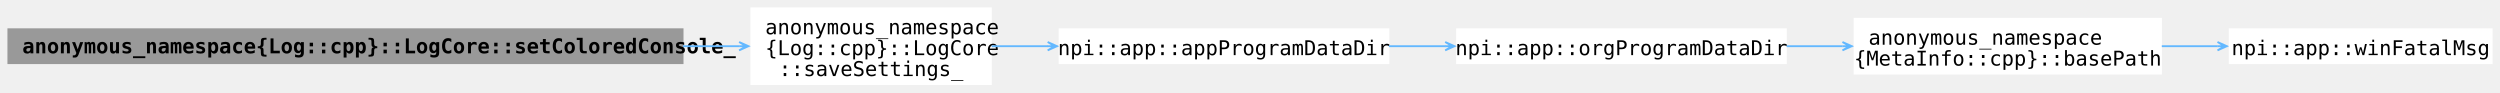
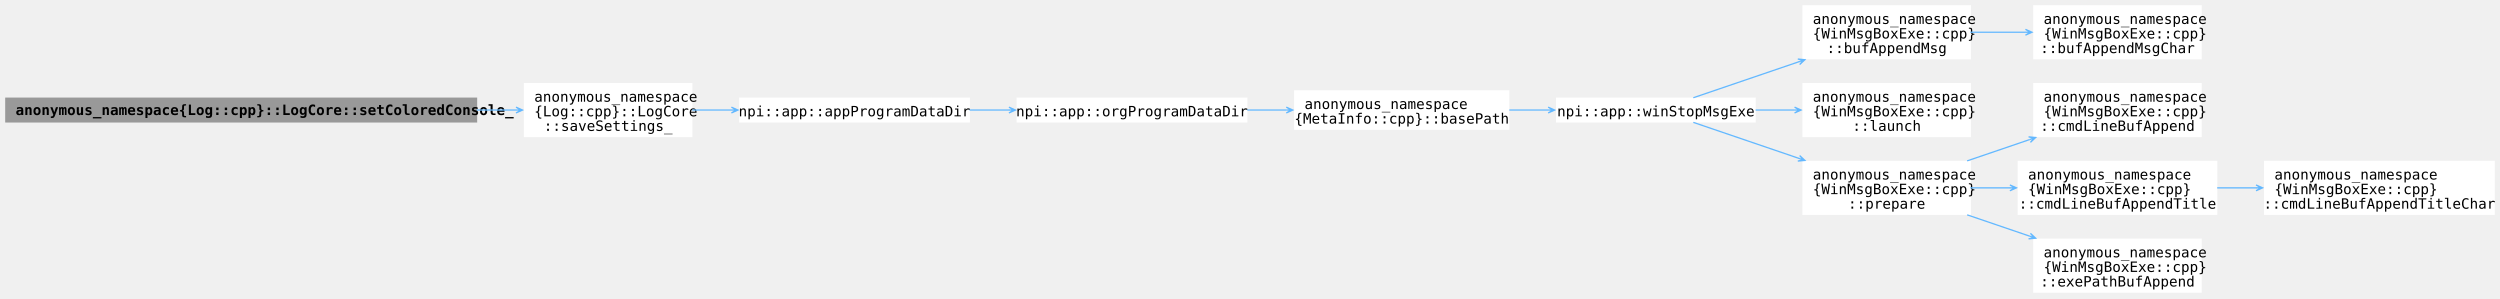
- <svg xmlns="http://www.w3.org/2000/svg" xmlns:xlink="http://www.w3.org/1999/xlink" width="1346pt" height="50pt" viewBox="0.00 0.00 1346.00 50.00">
-   <g id="graph0" class="graph" transform="scale(1 1) rotate(0) translate(4 45.75)">
+ <svg xmlns="http://www.w3.org/2000/svg" xmlns:xlink="http://www.w3.org/1999/xlink" width="1928pt" height="230pt" viewBox="0.00 0.00 1928.00 230.00">
+   <g id="graph0" class="graph" transform="scale(1 1) rotate(0) translate(4 225.75)">
    <g id="Node000001" class="node">
      <g id="a_Node000001">
        <a xlink:title=" ">
-           <polygon fill="#999999" stroke="none" points="364,-30.5 0,-30.5 0,-11.25 364,-11.25 364,-30.5" />
-           <text xml:space="preserve" text-anchor="start" x="8" y="-17.05" font-family="Consolas" font-weight="bold" font-size="11.00">anonymous_namespace{Log::cpp}::LogCore::setColoredConsole_</text>
+           <polygon fill="#999999" stroke="none" points="364,-150.5 0,-150.5 0,-131.25 364,-131.25 364,-150.5" />
+           <text xml:space="preserve" text-anchor="start" x="8" y="-137.05" font-family="Consolas" font-weight="bold" font-size="11.00">anonymous_namespace{Log::cpp}::LogCore::setColoredConsole_</text>
        </a>
      </g>
    </g>
    <g id="Node000002" class="node">
      <g id="a_Node000002">
        <a xlink:href="../../d0/d61/classanonymous__namespace_02_log_8cpp_03_1_1_log_core.html#a5fa684811c33eea49f63593fea332de4" target="_top" xlink:title=" ">
-           <polygon fill="white" stroke="none" points="530,-41.75 400,-41.75 400,0 530,0 530,-41.75" />
-           <text xml:space="preserve" text-anchor="start" x="408" y="-27.3" font-family="Consolas" font-size="11.00">anonymous_namespace</text>
-           <text xml:space="preserve" text-anchor="start" x="408" y="-16.05" font-family="Consolas" font-size="11.00">{Log::cpp}::LogCore</text>
-           <text xml:space="preserve" text-anchor="middle" x="465" y="-4.8" font-family="Consolas" font-size="11.00">::saveSettings_</text>
+           <polygon fill="white" stroke="none" points="530,-161.75 400,-161.75 400,-120 530,-120 530,-161.75" />
+           <text xml:space="preserve" text-anchor="start" x="408" y="-147.3" font-family="Consolas" font-size="11.00">anonymous_namespace</text>
+           <text xml:space="preserve" text-anchor="start" x="408" y="-136.05" font-family="Consolas" font-size="11.00">{Log::cpp}::LogCore</text>
+           <text xml:space="preserve" text-anchor="middle" x="465" y="-124.8" font-family="Consolas" font-size="11.00">::saveSettings_</text>
        </a>
      </g>
    </g>
    <g id="edge1_Node000001_Node000002" class="edge">
      <g id="a_edge1_Node000001_Node000002">
        <a xlink:title=" ">
-           <path fill="none" stroke="#63b8ff" d="M363.74,-20.88C374.23,-20.88 384.39,-20.88 393.96,-20.88" />
-           <polygon fill="#63b8ff" stroke="#63b8ff" points="398.95,-20.88 393.95,-23.13 397.67,-20.88 393.95,-20.88 393.95,-20.88 393.95,-20.88 397.67,-20.88 393.95,-18.63 398.95,-20.88" />
+           <path fill="none" stroke="#63b8ff" d="M363.74,-140.88C374.23,-140.88 384.39,-140.88 393.96,-140.88" />
+           <polygon fill="#63b8ff" stroke="#63b8ff" points="398.95,-140.88 393.95,-143.13 397.67,-140.88 393.95,-140.88 393.95,-140.88 393.95,-140.88 397.67,-140.88 393.95,-138.63 398.95,-140.88" />
        </a>
      </g>
    </g>
    <g id="Node000003" class="node">
      <g id="a_Node000003">
        <a xlink:href="../../dc/dba/namespacenpi_1_1app.html#a40a2a28831f2f410c995f0657baf6544" target="_top" xlink:title="Application ProgramData path: C:/ProgramData/[organization]/[Application].">
-           <polygon fill="white" stroke="none" points="744,-30.5 566,-30.5 566,-11.25 744,-11.25 744,-30.5" />
-           <text xml:space="preserve" text-anchor="middle" x="655" y="-16.05" font-family="Consolas" font-size="11.00">npi::app::appProgramDataDir</text>
+           <polygon fill="white" stroke="none" points="744,-150.5 566,-150.5 566,-131.25 744,-131.25 744,-150.5" />
+           <text xml:space="preserve" text-anchor="middle" x="655" y="-136.05" font-family="Consolas" font-size="11.00">npi::app::appProgramDataDir</text>
        </a>
      </g>
    </g>
    <g id="edge2_Node000002_Node000003" class="edge">
      <g id="a_edge2_Node000002_Node000003">
        <a xlink:title=" ">
-           <path fill="none" stroke="#63b8ff" d="M529.91,-20.88C539.7,-20.88 549.97,-20.88 560.24,-20.88" />
-           <polygon fill="#63b8ff" stroke="#63b8ff" points="565.07,-20.88 560.07,-23.13 563.79,-20.88 560.07,-20.88 560.07,-20.88 560.07,-20.88 563.79,-20.88 560.07,-18.63 565.07,-20.88" />
+           <path fill="none" stroke="#63b8ff" d="M529.91,-140.88C539.7,-140.88 549.97,-140.88 560.24,-140.88" />
+           <polygon fill="#63b8ff" stroke="#63b8ff" points="565.07,-140.88 560.07,-143.13 563.79,-140.88 560.07,-140.88 560.07,-140.88 560.07,-140.88 563.79,-140.88 560.07,-138.63 565.07,-140.88" />
        </a>
      </g>
    </g>
    <g id="Node000004" class="node">
      <g id="a_Node000004">
        <a xlink:href="../../dc/dba/namespacenpi_1_1app.html#a30836be8b9337a64733a6e05594b23c8" target="_top" xlink:title="Organization ProgramData path: C:/ProgramData/[organization].">
-           <polygon fill="white" stroke="none" points="958,-30.5 780,-30.5 780,-11.25 958,-11.25 958,-30.5" />
-           <text xml:space="preserve" text-anchor="middle" x="869" y="-16.05" font-family="Consolas" font-size="11.00">npi::app::orgProgramDataDir</text>
+           <polygon fill="white" stroke="none" points="958,-150.5 780,-150.5 780,-131.25 958,-131.25 958,-150.5" />
+           <text xml:space="preserve" text-anchor="middle" x="869" y="-136.05" font-family="Consolas" font-size="11.00">npi::app::orgProgramDataDir</text>
        </a>
      </g>
    </g>
    <g id="edge3_Node000003_Node000004" class="edge">
      <g id="a_edge3_Node000003_Node000004">
        <a xlink:title=" ">
-           <path fill="none" stroke="#63b8ff" d="M743.76,-20.88C753.85,-20.88 764.17,-20.88 774.34,-20.88" />
-           <polygon fill="#63b8ff" stroke="#63b8ff" points="779.09,-20.88 774.09,-23.13 777.81,-20.88 774.09,-20.88 774.09,-20.88 774.09,-20.88 777.81,-20.88 774.09,-18.63 779.09,-20.88" />
+           <path fill="none" stroke="#63b8ff" d="M743.76,-140.88C753.85,-140.88 764.17,-140.88 774.34,-140.88" />
+           <polygon fill="#63b8ff" stroke="#63b8ff" points="779.09,-140.88 774.09,-143.13 777.81,-140.88 774.09,-140.88 774.09,-140.88 774.09,-140.88 777.81,-140.88 774.09,-138.63 779.09,-140.88" />
        </a>
      </g>
    </g>
    <g id="Node000005" class="node">
      <g id="a_Node000005">
        <a xlink:href="../../d9/dee/namespaceanonymous__namespace_02_meta_info_8cpp_03.html#a83a890c0d741a2d9697ff6eb4744f8c1" target="_top" xlink:title="Resolve base path using Known Folder ID or environment variable fallback.">
-           <polygon fill="white" stroke="none" points="1160,-36.12 994,-36.12 994,-5.63 1160,-5.63 1160,-36.12" />
-           <text xml:space="preserve" text-anchor="start" x="1002" y="-21.68" font-family="Consolas" font-size="11.00">anonymous_namespace</text>
-           <text xml:space="preserve" text-anchor="middle" x="1077" y="-10.43" font-family="Consolas" font-size="11.00">{MetaInfo::cpp}::basePath</text>
+           <polygon fill="white" stroke="none" points="1160,-156.12 994,-156.12 994,-125.62 1160,-125.62 1160,-156.12" />
+           <text xml:space="preserve" text-anchor="start" x="1002" y="-141.68" font-family="Consolas" font-size="11.00">anonymous_namespace</text>
+           <text xml:space="preserve" text-anchor="middle" x="1077" y="-130.43" font-family="Consolas" font-size="11.00">{MetaInfo::cpp}::basePath</text>
        </a>
      </g>
    </g>
    <g id="edge4_Node000004_Node000005" class="edge">
      <g id="a_edge4_Node000004_Node000005">
        <a xlink:title=" ">
-           <path fill="none" stroke="#63b8ff" d="M957.96,-20.88C967.92,-20.88 978.08,-20.88 988.04,-20.88" />
-           <polygon fill="#63b8ff" stroke="#63b8ff" points="992.99,-20.88 987.99,-23.13 991.71,-20.88 987.99,-20.88 987.99,-20.88 987.99,-20.88 991.71,-20.88 987.99,-18.63 992.99,-20.88" />
+           <path fill="none" stroke="#63b8ff" d="M957.96,-140.88C967.92,-140.88 978.08,-140.88 988.04,-140.88" />
+           <polygon fill="#63b8ff" stroke="#63b8ff" points="992.99,-140.88 987.99,-143.13 991.71,-140.88 987.99,-140.88 987.99,-140.88 987.99,-140.88 991.71,-140.88 987.99,-138.63 992.99,-140.88" />
        </a>
      </g>
    </g>
    <g id="Node000006" class="node">
      <g id="a_Node000006">
-         <a xlink:href="../../dc/dba/namespacenpi_1_1app.html#a2a7d7ff8fc3a71350a1d640be744c1f9" target="_top" xlink:title="Displays a Windows-native fatal error message box.">
-           <polygon fill="white" stroke="none" points="1338,-30.5 1196,-30.5 1196,-11.25 1338,-11.25 1338,-30.5" />
-           <text xml:space="preserve" text-anchor="middle" x="1267" y="-16.05" font-family="Consolas" font-size="11.00">npi::app::winFatalMsg</text>
+         <a xlink:href="../../dc/dba/namespacenpi_1_1app.html#ab43cdd42223150fbfc70f9a9f02a9019" target="_top" xlink:title="Launches npiMsgBox.exe to show a stop/error message box and terminates this process.">
+           <polygon fill="white" stroke="none" points="1350,-150.5 1196,-150.5 1196,-131.25 1350,-131.25 1350,-150.5" />
+           <text xml:space="preserve" text-anchor="middle" x="1273" y="-136.05" font-family="Consolas" font-size="11.00">npi::app::winStopMsgExe</text>
        </a>
      </g>
    </g>
    <g id="edge5_Node000005_Node000006" class="edge">
      <g id="a_edge5_Node000005_Node000006">
        <a xlink:title=" ">
-           <path fill="none" stroke="#63b8ff" d="M1159.91,-20.88C1169.91,-20.88 1180.09,-20.88 1190,-20.88" />
-           <polygon fill="#63b8ff" stroke="#63b8ff" points="1194.91,-20.88 1189.91,-23.13 1193.63,-20.88 1189.91,-20.88 1189.91,-20.88 1189.91,-20.88 1193.63,-20.88 1189.91,-18.63 1194.91,-20.88" />
+           <path fill="none" stroke="#63b8ff" d="M1159.99,-140.88C1169.93,-140.88 1180.08,-140.88 1190.01,-140.88" />
+           <polygon fill="#63b8ff" stroke="#63b8ff" points="1194.94,-140.88 1189.94,-143.13 1193.66,-140.88 1189.94,-140.88 1189.94,-140.88 1189.94,-140.88 1193.66,-140.88 1189.94,-138.63 1194.94,-140.88" />
+         </a>
+       </g>
+     </g>
+     <g id="Node000007" class="node">
+       <g id="a_Node000007">
+         <a xlink:href="../../d4/dbe/namespaceanonymous__namespace_02_win_msg_box_exe_8cpp_03.html#aaa8ea5249bc78f802a58761c2cbe5f17" target="_top" xlink:title="Appends a null-terminated ASCII message to the command line.">
+           <polygon fill="white" stroke="none" points="1516,-221.75 1386,-221.75 1386,-180 1516,-180 1516,-221.75" />
+           <text xml:space="preserve" text-anchor="start" x="1394" y="-207.3" font-family="Consolas" font-size="11.00">anonymous_namespace</text>
+           <text xml:space="preserve" text-anchor="start" x="1394" y="-196.05" font-family="Consolas" font-size="11.00">{WinMsgBoxExe::cpp}</text>
+           <text xml:space="preserve" text-anchor="middle" x="1451" y="-184.8" font-family="Consolas" font-size="11.00">::bufAppendMsg</text>
+         </a>
+       </g>
+     </g>
+     <g id="edge6_Node000006_Node000007" class="edge">
+       <g id="a_edge6_Node000006_Node000007">
+         <a xlink:title=" ">
+           <path fill="none" stroke="#63b8ff" d="M1301.89,-150.38C1323.79,-157.85 1355.2,-168.56 1383.47,-178.19" />
+           <polygon fill="#63b8ff" stroke="#63b8ff" points="1387.92,-179.71 1382.46,-180.23 1386.71,-179.3 1383.19,-178.1 1383.19,-178.1 1383.19,-178.1 1386.71,-179.3 1383.92,-175.97 1387.92,-179.71" />
+         </a>
+       </g>
+     </g>
+     <g id="Node000009" class="node">
+       <g id="a_Node000009">
+         <a xlink:href="../../d4/dbe/namespaceanonymous__namespace_02_win_msg_box_exe_8cpp_03.html#a2e29a8fedb4d4bc0661873c8d4883c64" target="_top" xlink:title="Finalizes the command line and launches npiMsgBox.exe.">
+           <polygon fill="white" stroke="none" points="1516,-161.75 1386,-161.75 1386,-120 1516,-120 1516,-161.75" />
+           <text xml:space="preserve" text-anchor="start" x="1394" y="-147.3" font-family="Consolas" font-size="11.00">anonymous_namespace</text>
+           <text xml:space="preserve" text-anchor="start" x="1394" y="-136.05" font-family="Consolas" font-size="11.00">{WinMsgBoxExe::cpp}</text>
+           <text xml:space="preserve" text-anchor="middle" x="1451" y="-124.8" font-family="Consolas" font-size="11.00">::launch</text>
+         </a>
+       </g>
+     </g>
+     <g id="edge8_Node000006_Node000009" class="edge">
+       <g id="a_edge8_Node000006_Node000009">
+         <a xlink:title=" ">
+           <path fill="none" stroke="#63b8ff" d="M1349.92,-140.88C1359.93,-140.88 1370.16,-140.88 1380.07,-140.88" />
+           <polygon fill="#63b8ff" stroke="#63b8ff" points="1384.98,-140.88 1379.98,-143.13 1383.69,-140.88 1379.98,-140.88 1379.98,-140.88 1379.98,-140.88 1383.69,-140.88 1379.98,-138.63 1384.98,-140.88" />
+         </a>
+       </g>
+     </g>
+     <g id="Node000010" class="node">
+       <g id="a_Node000010">
+         <a xlink:href="../../d4/dbe/namespaceanonymous__namespace_02_win_msg_box_exe_8cpp_03.html#a58ddc58a8755566f9fa235e49d764761" target="_top" xlink:title="Builds the helper executable path and reusable command-line prefix. The command-line prefix buffer is...">
+           <polygon fill="white" stroke="none" points="1516,-101.75 1386,-101.75 1386,-60 1516,-60 1516,-101.75" />
+           <text xml:space="preserve" text-anchor="start" x="1394" y="-87.3" font-family="Consolas" font-size="11.00">anonymous_namespace</text>
+           <text xml:space="preserve" text-anchor="start" x="1394" y="-76.05" font-family="Consolas" font-size="11.00">{WinMsgBoxExe::cpp}</text>
+           <text xml:space="preserve" text-anchor="middle" x="1451" y="-64.8" font-family="Consolas" font-size="11.00">::prepare</text>
+         </a>
+       </g>
+     </g>
+     <g id="edge9_Node000006_Node000010" class="edge">
+       <g id="a_edge9_Node000006_Node000010">
+         <a xlink:title=" ">
+           <path fill="none" stroke="#63b8ff" d="M1301.89,-131.37C1323.79,-123.9 1355.2,-113.19 1383.47,-103.56" />
+           <polygon fill="#63b8ff" stroke="#63b8ff" points="1387.92,-102.04 1383.92,-105.78 1386.71,-102.45 1383.19,-103.65 1383.19,-103.65 1383.19,-103.65 1386.71,-102.45 1382.46,-101.52 1387.92,-102.04" />
+         </a>
+       </g>
+     </g>
+     <g id="Node000008" class="node">
+       <g id="a_Node000008">
+         <a xlink:href="../../d4/dbe/namespaceanonymous__namespace_02_win_msg_box_exe_8cpp_03.html#a587867f118701093b97cc8ccaf37a239" target="_top" xlink:title="Sanitizes and appends one message character.">
+           <polygon fill="white" stroke="none" points="1694,-221.75 1564,-221.75 1564,-180 1694,-180 1694,-221.75" />
+           <text xml:space="preserve" text-anchor="start" x="1572" y="-207.3" font-family="Consolas" font-size="11.00">anonymous_namespace</text>
+           <text xml:space="preserve" text-anchor="start" x="1572" y="-196.05" font-family="Consolas" font-size="11.00">{WinMsgBoxExe::cpp}</text>
+           <text xml:space="preserve" text-anchor="middle" x="1629" y="-184.8" font-family="Consolas" font-size="11.00">::bufAppendMsgChar</text>
+         </a>
+       </g>
+     </g>
+     <g id="edge7_Node000007_Node000008" class="edge">
+       <g id="a_edge7_Node000007_Node000008">
+         <a xlink:title=" ">
+           <path fill="none" stroke="#63b8ff" d="M1515.54,-200.88C1529.41,-200.88 1544.16,-200.88 1558.26,-200.88" />
+           <polygon fill="#63b8ff" stroke="#63b8ff" points="1563.04,-200.88 1558.04,-203.13 1561.76,-200.88 1558.04,-200.88 1558.04,-200.88 1558.04,-200.88 1561.76,-200.88 1558.04,-198.63 1563.04,-200.88" />
+         </a>
+       </g>
+     </g>
+     <g id="Node000011" class="node">
+       <g id="a_Node000011">
+         <a xlink:href="../../d4/dbe/namespaceanonymous__namespace_02_win_msg_box_exe_8cpp_03.html#a7c36613e6219d885c2b5c949ce285c60" target="_top" xlink:title="Appends one character to the prepared command-line prefix buffer.">
+           <polygon fill="white" stroke="none" points="1694,-161.75 1564,-161.75 1564,-120 1694,-120 1694,-161.75" />
+           <text xml:space="preserve" text-anchor="start" x="1572" y="-147.3" font-family="Consolas" font-size="11.00">anonymous_namespace</text>
+           <text xml:space="preserve" text-anchor="start" x="1572" y="-136.05" font-family="Consolas" font-size="11.00">{WinMsgBoxExe::cpp}</text>
+           <text xml:space="preserve" text-anchor="middle" x="1629" y="-124.8" font-family="Consolas" font-size="11.00">::cmdLineBufAppend</text>
+         </a>
+       </g>
+     </g>
+     <g id="edge10_Node000010_Node000011" class="edge">
+       <g id="a_edge10_Node000010_Node000011">
+         <a xlink:title=" ">
+           <path fill="none" stroke="#63b8ff" d="M1513.06,-101.69C1528.62,-107 1545.43,-112.73 1561.26,-118.12" />
+           <polygon fill="#63b8ff" stroke="#63b8ff" points="1565.89,-119.7 1560.43,-120.22 1564.68,-119.29 1561.16,-118.09 1561.16,-118.09 1561.16,-118.09 1564.68,-119.29 1561.89,-115.96 1565.89,-119.7" />
+         </a>
+       </g>
+     </g>
+     <g id="Node000012" class="node">
+       <g id="a_Node000012">
+         <a xlink:href="../../d4/dbe/namespaceanonymous__namespace_02_win_msg_box_exe_8cpp_03.html#a59f9ee4de5e70beaf819165aec928b60" target="_top" xlink:title="Appends the application title used as the message-box title to the command-line prefix.">
+           <polygon fill="white" stroke="none" points="1706,-101.75 1552,-101.75 1552,-60 1706,-60 1706,-101.75" />
+           <text xml:space="preserve" text-anchor="start" x="1560" y="-87.3" font-family="Consolas" font-size="11.00">anonymous_namespace</text>
+           <text xml:space="preserve" text-anchor="start" x="1560" y="-76.05" font-family="Consolas" font-size="11.00">{WinMsgBoxExe::cpp}</text>
+           <text xml:space="preserve" text-anchor="middle" x="1629" y="-64.8" font-family="Consolas" font-size="11.00">::cmdLineBufAppendTitle</text>
+         </a>
+       </g>
+     </g>
+     <g id="edge11_Node000010_Node000012" class="edge">
+       <g id="a_edge11_Node000010_Node000012">
+         <a xlink:title=" ">
+           <path fill="none" stroke="#63b8ff" d="M1515.54,-80.88C1525.5,-80.88 1535.91,-80.88 1546.21,-80.88" />
+           <polygon fill="#63b8ff" stroke="#63b8ff" points="1551.04,-80.88 1546.04,-83.13 1549.76,-80.88 1546.04,-80.88 1546.04,-80.88 1546.04,-80.88 1549.76,-80.88 1546.04,-78.63 1551.04,-80.88" />
+         </a>
+       </g>
+     </g>
+     <g id="Node000014" class="node">
+       <g id="a_Node000014">
+         <a xlink:href="../../d4/dbe/namespaceanonymous__namespace_02_win_msg_box_exe_8cpp_03.html#ae9382129e5c68748dfb4d7ca8056cd94" target="_top" xlink:title="Appends one character to the prepared executable path buffer.">
+           <polygon fill="white" stroke="none" points="1694,-41.75 1564,-41.75 1564,0 1694,0 1694,-41.75" />
+           <text xml:space="preserve" text-anchor="start" x="1572" y="-27.3" font-family="Consolas" font-size="11.00">anonymous_namespace</text>
+           <text xml:space="preserve" text-anchor="start" x="1572" y="-16.05" font-family="Consolas" font-size="11.00">{WinMsgBoxExe::cpp}</text>
+           <text xml:space="preserve" text-anchor="middle" x="1629" y="-4.8" font-family="Consolas" font-size="11.00">::exePathBufAppend</text>
+         </a>
+       </g>
+     </g>
+     <g id="edge13_Node000010_Node000014" class="edge">
+       <g id="a_edge13_Node000010_Node000014">
+         <a xlink:title=" ">
+           <path fill="none" stroke="#63b8ff" d="M1513.06,-60.06C1528.62,-54.75 1545.43,-49.02 1561.26,-43.63" />
+           <polygon fill="#63b8ff" stroke="#63b8ff" points="1565.89,-42.05 1561.89,-45.79 1564.68,-42.46 1561.16,-43.66 1561.16,-43.66 1561.16,-43.66 1564.68,-42.46 1560.43,-41.53 1565.89,-42.05" />
+         </a>
+       </g>
+     </g>
+     <g id="Node000013" class="node">
+       <g id="a_Node000013">
+         <a xlink:href="../../d4/dbe/namespaceanonymous__namespace_02_win_msg_box_exe_8cpp_03.html#aa8940d19449f89ab180165a36e11b4a2" target="_top" xlink:title="Sanitizes and appends one title character to the command-line prefix.">
+           <polygon fill="white" stroke="none" points="1920,-101.75 1742,-101.75 1742,-60 1920,-60 1920,-101.75" />
+           <text xml:space="preserve" text-anchor="start" x="1750" y="-87.3" font-family="Consolas" font-size="11.00">anonymous_namespace</text>
+           <text xml:space="preserve" text-anchor="start" x="1750" y="-76.05" font-family="Consolas" font-size="11.00">{WinMsgBoxExe::cpp}</text>
+           <text xml:space="preserve" text-anchor="middle" x="1831" y="-64.8" font-family="Consolas" font-size="11.00">::cmdLineBufAppendTitleChar</text>
+         </a>
+       </g>
+     </g>
+     <g id="edge12_Node000012_Node000013" class="edge">
+       <g id="a_edge12_Node000012_Node000013">
+         <a xlink:title=" ">
+           <path fill="none" stroke="#63b8ff" d="M1705.9,-80.88C1715.78,-80.88 1726,-80.88 1736.13,-80.88" />
+           <polygon fill="#63b8ff" stroke="#63b8ff" points="1740.87,-80.88 1735.87,-83.13 1739.59,-80.88 1735.87,-80.88 1735.87,-80.88 1735.87,-80.88 1739.59,-80.88 1735.87,-78.63 1740.87,-80.88" />
        </a>
      </g>
    </g>
  </g>
</svg>
